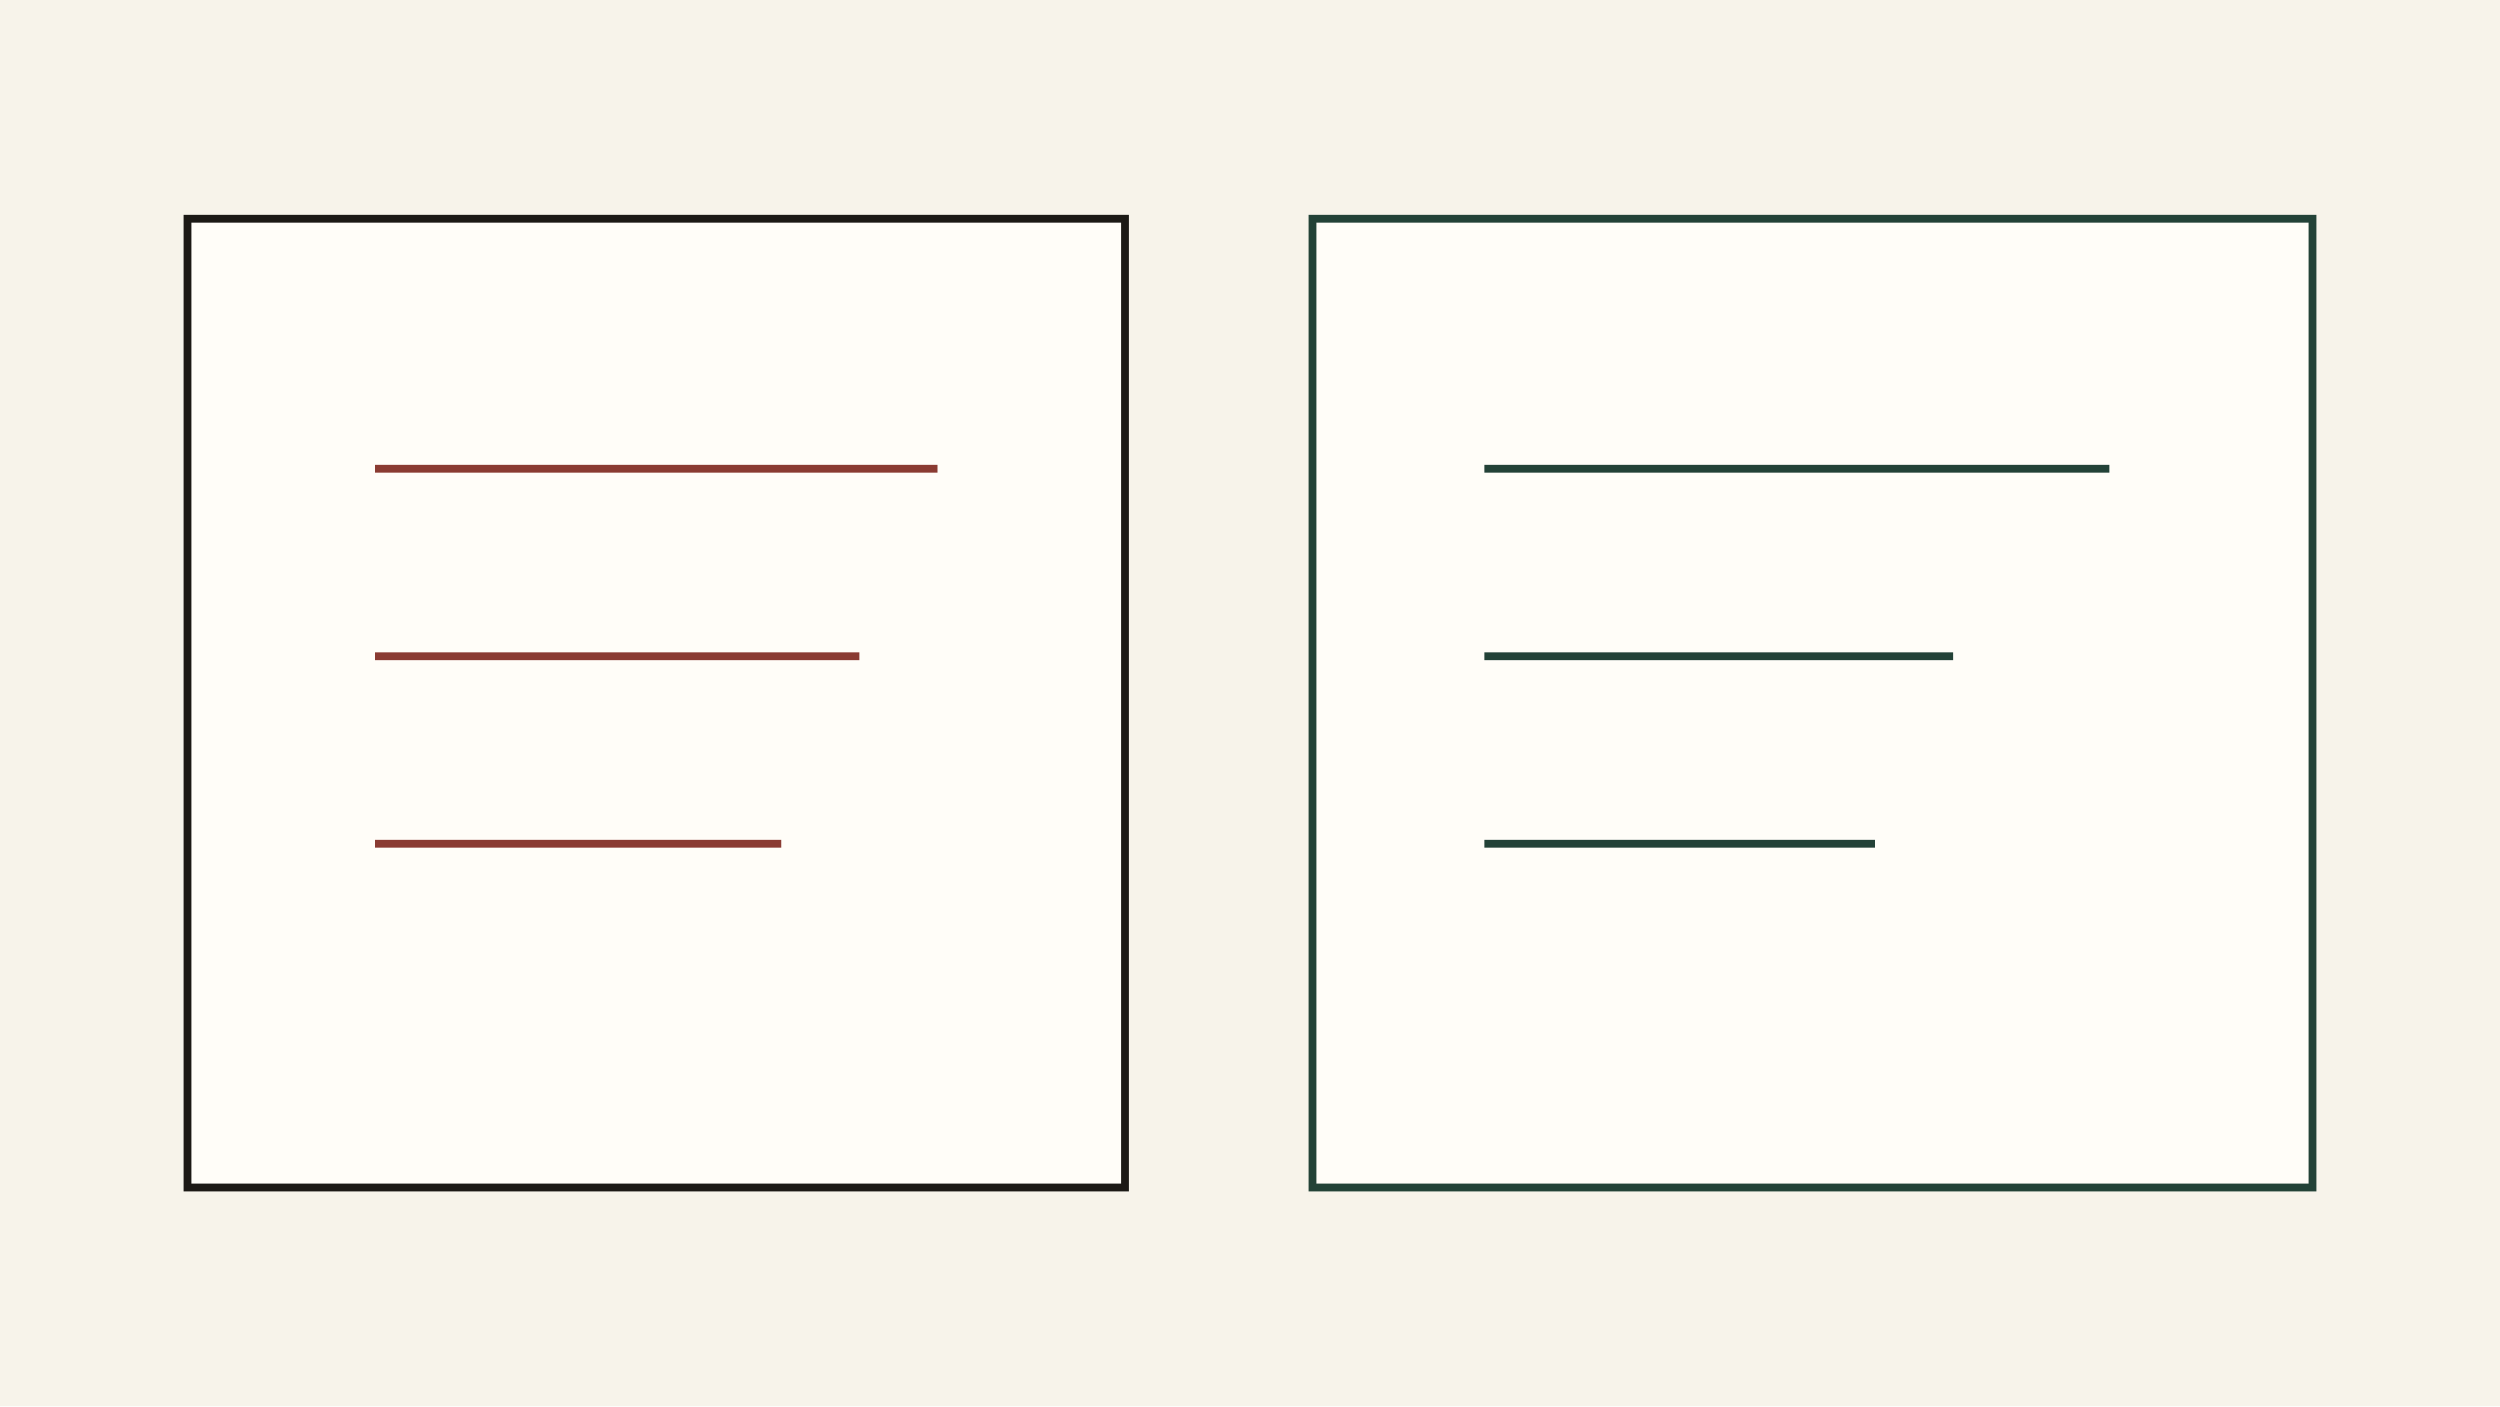
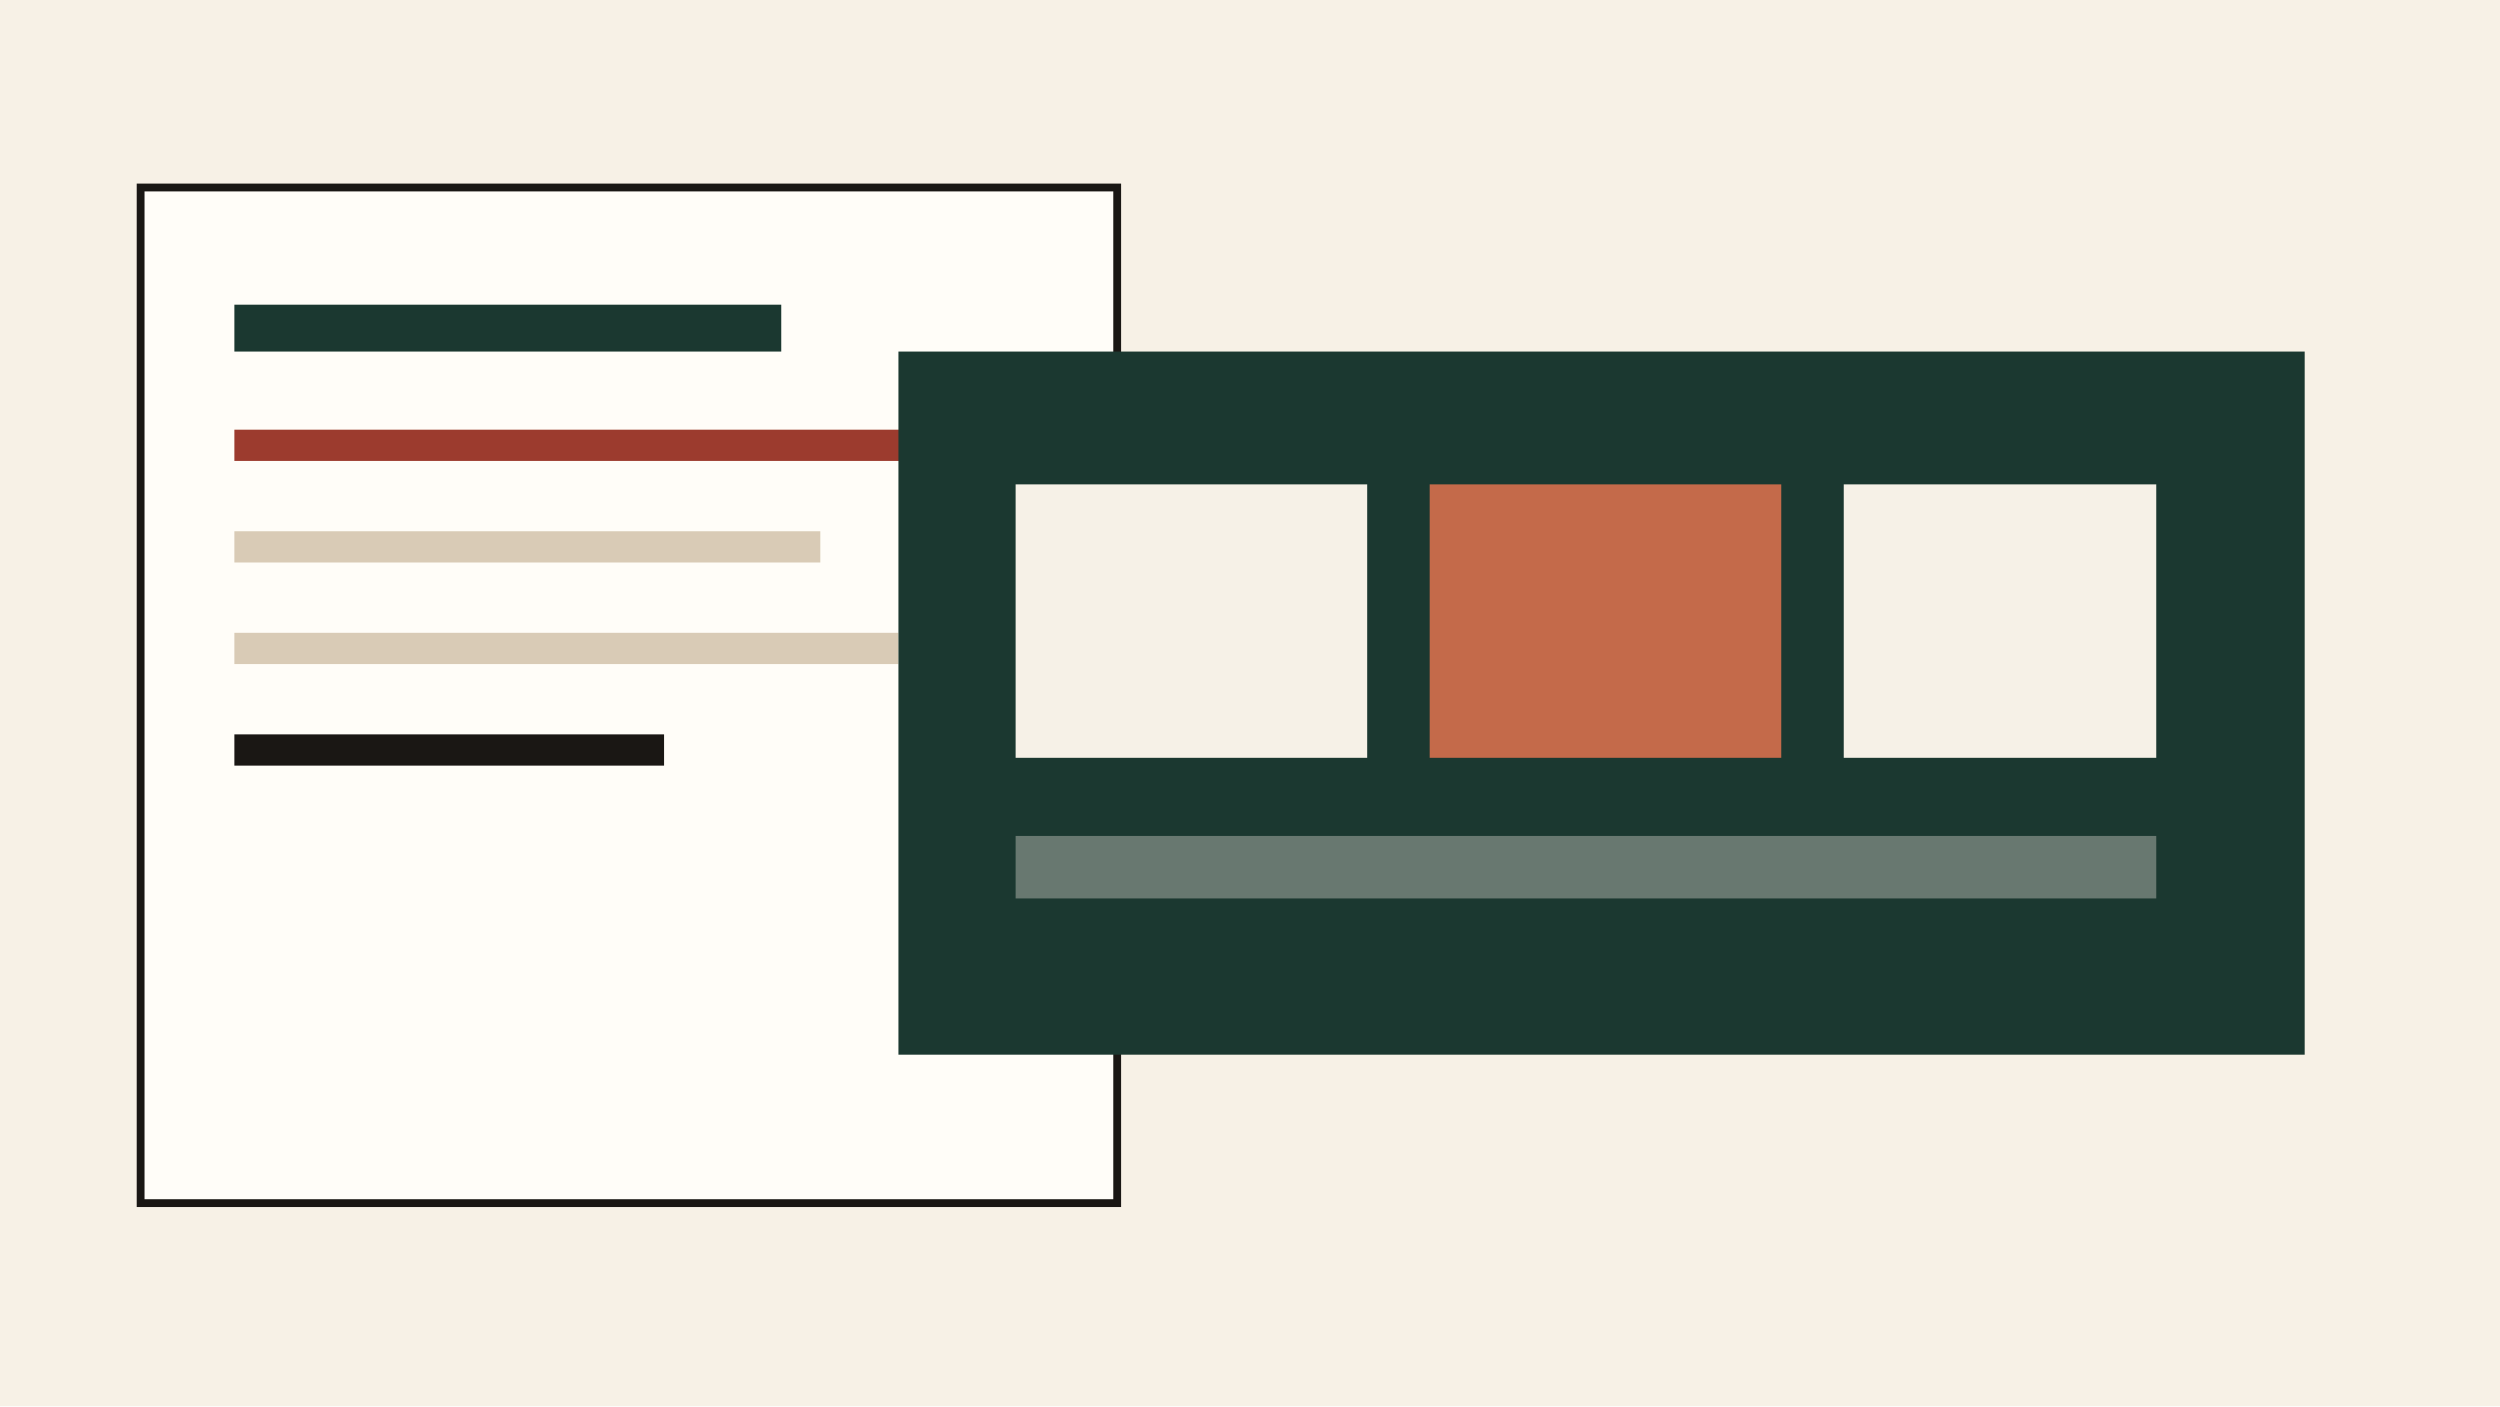
- <svg xmlns="http://www.w3.org/2000/svg" viewBox="0 0 320 180">
-   <rect width="320" height="180" fill="#f7f3ea" />
-   <rect x="24" y="28" width="120" height="124" fill="#fffdf8" stroke="#1c1915" />
-   <rect x="168" y="28" width="128" height="124" fill="#fffdf8" stroke="#234237" />
-   <path d="M48 60 H120 M48 84 H110 M48 108 H100" stroke="#8a3b32" />
-   <path d="M190 60 H270 M190 84 H250 M190 108 H240" stroke="#234237" />
+ <svg xmlns="http://www.w3.org/2000/svg" viewBox="0 0 640 360">
+   <rect width="640" height="360" fill="#f7f1e6" />
+   <rect x="36" y="48" width="250" height="260" fill="#fffdf8" stroke="#1a1714" stroke-width="2" />
+   <rect x="60" y="78" width="140" height="12" fill="#1b3830" />
+   <rect x="60" y="110" width="180" height="8" fill="#9c3b2e" />
+   <rect x="60" y="136" width="150" height="8" fill="#d9cbb6" />
+   <rect x="60" y="162" width="170" height="8" fill="#d9cbb6" />
+   <rect x="60" y="188" width="110" height="8" fill="#1a1714" />
+   <rect x="230" y="90" width="360" height="180" fill="#1b3830" />
+   <rect x="260" y="124" width="90" height="70" fill="#f6f1e7" />
+   <rect x="366" y="124" width="90" height="70" fill="#c46a4a" />
+   <rect x="472" y="124" width="80" height="70" fill="#f6f1e7" />
+   <rect x="260" y="214" width="292" height="16" fill="#f6f1e7" opacity=".35" />
</svg>
